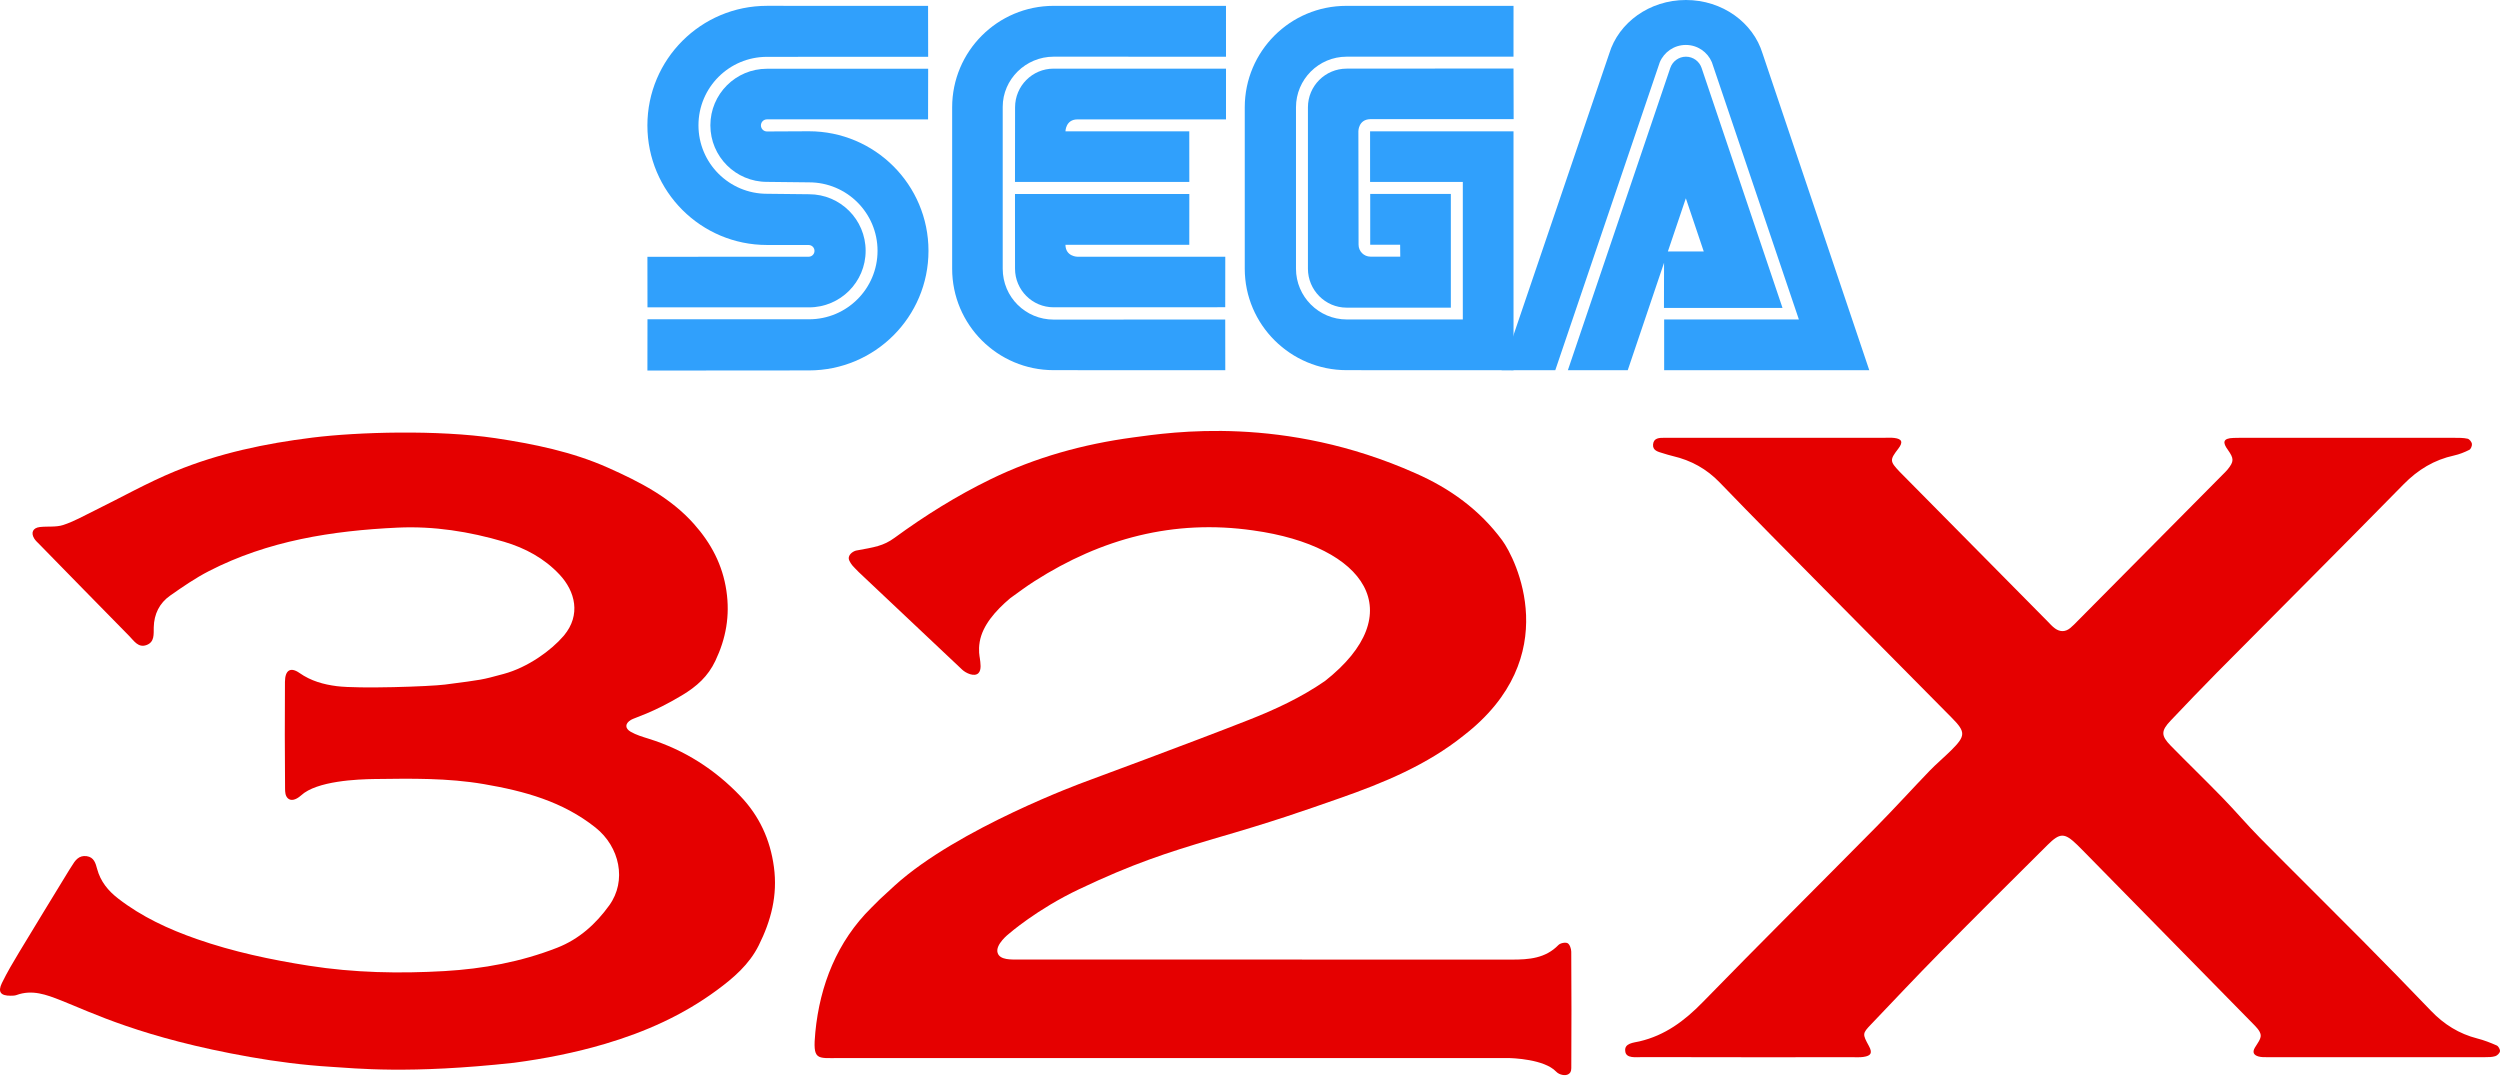
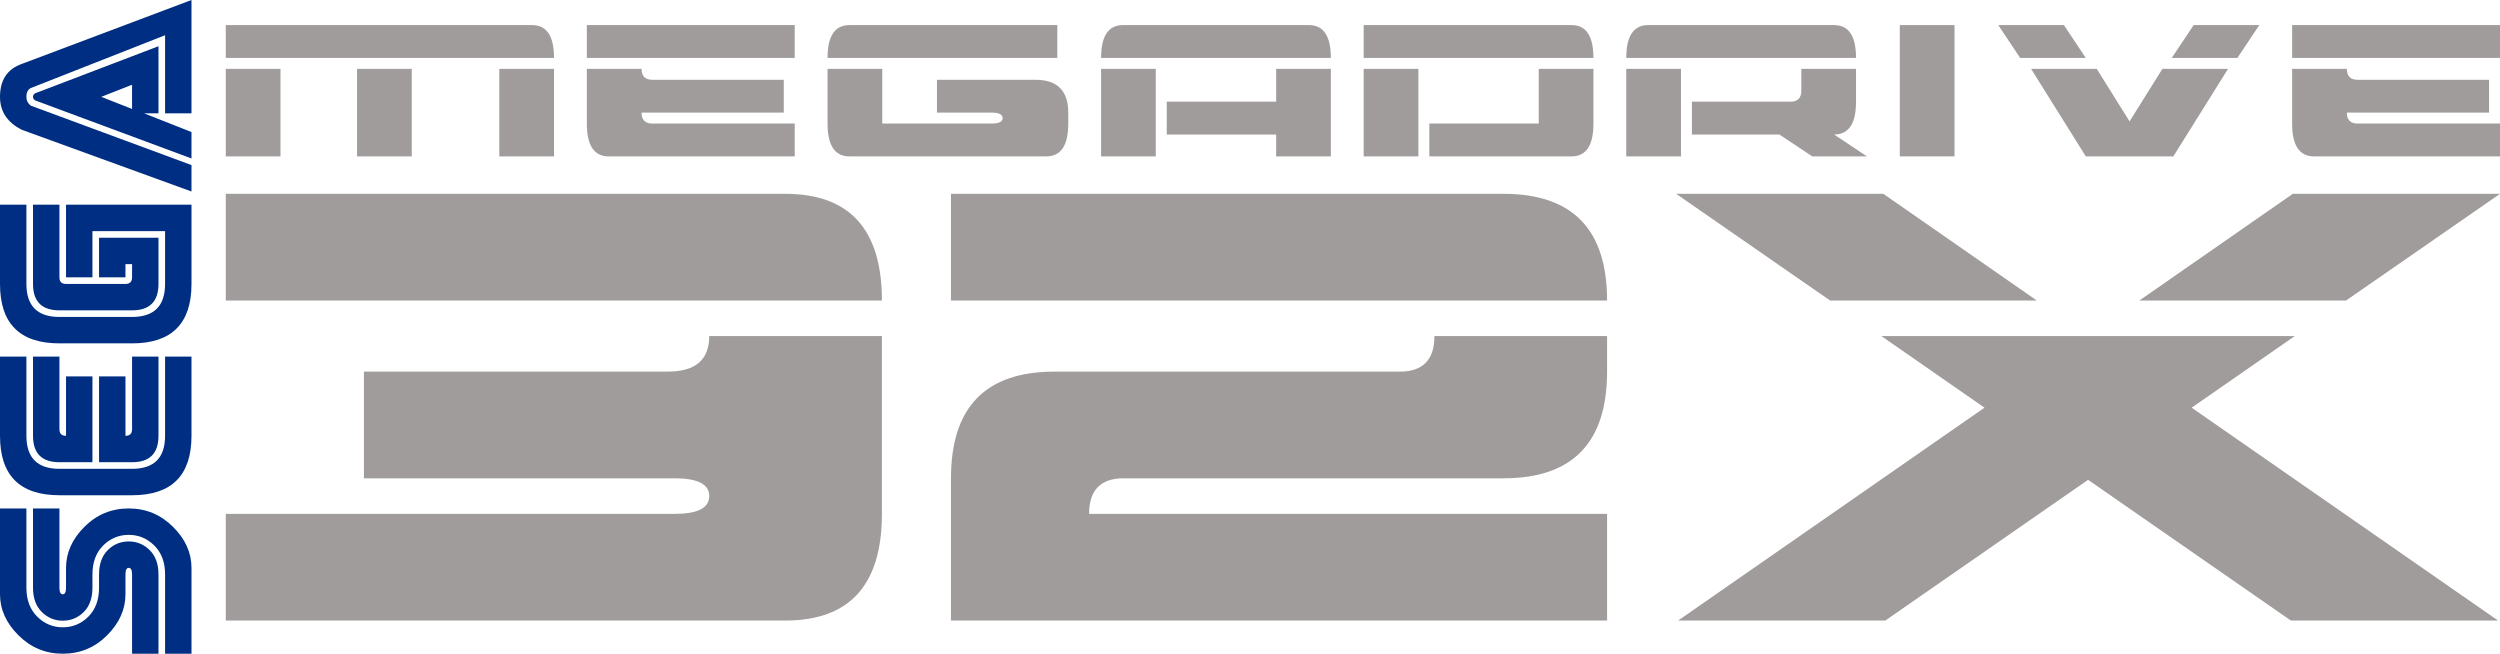
- <svg xmlns="http://www.w3.org/2000/svg" version="1.2" baseProfile="tiny" id="Ebene_1" x="0px" y="0px" width="477.948px" height="205.537px" viewBox="43.869 -10.908 477.948 205.537" xml:space="preserve">
-   <path fill="#E50000" d="M341.373,193.968c-2.26-2.385-8.34-2.6-9.285-2.6c-42.588,0-85.173-0.002-127.765,0.002  c-4.329,0-5.108,0.532-4.578-4.957c0.868-8.979,4.167-17.322,10.688-23.765c1.249-1.271,1.666-1.7,4.52-4.287  c12.092-10.957,36.182-19.743,36.182-19.743s20.159-7.443,31.479-11.897c5.085-2,10.05-4.31,14.578-7.445  c16.421-12.943,7.894-25.789-13.755-28.781c-15.163-2.17-28.978,1.533-41.748,9.677c-1.667,1.063-3.074,2.125-4.684,3.281  c-2.856,2.414-5.307,5.229-5.836,8.34c-0.286,1.681-0.013,2.838,0.021,3.112c0.108,0.871,0.375,2.25-0.272,2.884  c-0.778,0.76-2.394-0.002-3.111-0.681c-6.58-6.219-13.172-12.424-19.759-18.637c-0.412-0.389-1.173-1.221-1.173-1.221  s-0.72-0.834-0.745-1.406c-0.029-0.644,0.604-1.249,1.36-1.485c3.589-0.661,5.245-0.873,7.399-2.448  c5.797-4.237,11.855-8.025,18.325-11.18c8.651-4.219,17.747-6.726,27.272-8.01c7.325-0.988,28.84-4.338,53.973,6.837  c6.629,2.907,12.313,7.024,16.598,12.831c2.535,3.437,12.096,22.281-7.383,37.333c-6.963,5.588-15.273,9.038-23.674,11.971  c-7.188,2.511-12.465,4.396-24.227,7.795c-8.931,2.658-15.342,4.736-25.563,9.585c-8.129,3.856-13.465,8.543-13.465,8.543  s-2.662,2.053-2.147,3.659c0.446,1.394,2.668,1.254,3.975,1.257c31.445,0.02,62.892,0.014,94.337,0.016  c3.254,0,6.408-0.229,8.893-2.784c0.361-0.373,1.318-0.574,1.75-0.356c0.414,0.207,0.703,1.061,0.707,1.633  c0.049,7.365,0.051,14.894,0.008,22.258c-0.006,0.716-0.24,0.972-0.596,1.179C343.134,194.789,341.994,194.623,341.373,193.968z" />
-   <path fill="#E50000" d="M107.1,193.042c-5.159-0.315-10.332-0.979-15.427-1.879c-20.739-3.656-30.385-8.554-36.174-10.826  c-2.766-1.086-5.47-2.114-8.476-1.012c-0.343,0.127-0.745,0.12-1.121,0.127c-1.911,0.021-2.496-0.722-1.666-2.427  c0.989-2.032,2.148-3.985,3.317-5.926c3.167-5.252,6.376-10.479,9.57-15.718c0.147-0.239,0.315-0.471,0.46-0.715  c0.651-1.09,1.366-2.101,2.858-1.892c1.403,0.197,1.706,1.354,2,2.451c0.642,2.388,2.099,4.166,4.016,5.647  c4.536,3.511,9.659,5.873,15.033,7.748c6.969,2.431,14.143,3.953,21.429,5.097c8.627,1.354,17.299,1.526,25.961,1.024  c7.342-0.427,14.576-1.752,21.498-4.457c4.213-1.646,7.409-4.552,9.968-8.103c3.395-4.711,2.004-11.188-2.622-14.871  c-6.284-5.002-13.592-6.979-21.333-8.31c-6.96-1.192-13.912-1.065-20.879-0.976c-3.271,0.043-11.09,0.354-14.087,3.136  c-1.104,0.972-1.979,1.045-2.504,0.571c-0.525-0.476-0.548-1.228-0.554-1.885c-0.059-6.801-0.066-13.604-0.021-20.401  c0.015-2.228,1.054-2.902,2.78-1.693c2.18,1.527,4.599,2.195,7.125,2.519c4.196,0.539,17.892,0.063,20.69-0.303  c7.481-0.978,6.828-0.859,11.194-2.029c4.673-1.252,9.131-4.531,11.458-7.242c0.038-0.043,0.076-0.088,0.113-0.133  c3.244-3.908,2.154-8.406-0.864-11.627c-2.898-3.09-6.541-5.069-10.597-6.267c-6.647-1.96-13.456-3.032-20.365-2.707  c-12.507,0.588-24.774,2.497-36.083,8.316c-2.589,1.332-5.016,3.008-7.407,4.686c-2.042,1.433-3.07,3.531-3.128,6.056  c-0.03,1.313,0.18,2.815-1.379,3.389c-1.573,0.578-2.388-0.791-3.285-1.701c-5.76-5.852-11.496-11.727-17.238-17.598  c-0.33-0.337-0.698-0.658-0.942-1.053c-0.694-1.123-0.267-2.054,1.063-2.208c1.488-0.172,3.082,0.063,4.464-0.387  c2.042-0.665,3.952-1.753,5.895-2.707c5.165-2.533,10.195-5.386,15.502-7.57c8.405-3.458,17.25-5.316,26.285-6.437  c8.648-1.073,23.906-1.519,34.944,0.111c7.378,1.115,14.691,2.597,21.539,5.649c6.041,2.692,11.94,5.698,16.45,10.779  c3.26,3.672,5.449,7.775,6.183,12.751c0.704,4.77-0.081,9.127-2.12,13.406c-1.404,2.947-3.504,4.855-6.393,6.588  c-5.668,3.398-9.024,4.248-9.741,4.686c-1.14,0.693-1.19,1.617-0.027,2.283c1.046,0.6,2.248,0.953,3.413,1.316  c6.821,2.129,12.679,5.873,17.563,11.002c3.567,3.744,5.68,8.23,6.39,13.535c0.726,5.434-0.549,10.236-2.896,14.957  c-1.827,3.676-4.856,6.262-8.043,8.605c-6.444,4.744-13.622,7.955-21.316,10.232c-5.727,1.692-11.531,2.842-17.409,3.619  C122.068,194.468,111.803,193.33,107.1,193.042z" />
-   <path fill="#E50000" d="M383.914,72.788c6.705,0,13.41,0,20.117,0.001c0.66,0,1.328-0.05,1.98,0.028  c1.494,0.178,1.725,0.81,0.787,2.032c-1.676,2.182-1.662,2.417,0.246,4.435c0.063,0.069,0.133,0.134,0.199,0.201  c9.355,9.465,18.715,18.931,28.074,28.396c0.465,0.471,0.9,0.98,1.438,1.361c0.939,0.676,1.945,0.689,2.869-0.055  c0.514-0.412,0.969-0.898,1.434-1.369c9.24-9.318,18.48-18.639,27.719-27.961c0.334-0.335,0.682-0.659,0.977-1.026  c1.232-1.531,1.203-2.073,0.053-3.714c-1.035-1.398-1.035-2.249,1.076-2.302c0.461-0.012,0.939-0.026,1.412-0.026  c13.6,0,27.199-0.003,40.799,0.005c0.844,0,1.711-0.01,2.525,0.169c0.348,0.076,0.771,0.6,0.83,0.971  c0.057,0.367-0.199,1.01-0.504,1.162c-0.918,0.461-1.902,0.855-2.906,1.075c-3.807,0.832-6.908,2.712-9.66,5.516  c-11.838,12.063-23.799,24.004-35.695,36.012c-2.982,3.016-5.918,6.092-8.842,9.17c-1.85,1.945-1.854,2.863,0.021,4.781  c3.295,3.36,6.68,6.633,9.959,10.008c2.43,2.5,4.688,5.17,7.137,7.648c6.508,6.582,13.096,13.082,19.613,19.652  c4.387,4.422,8.736,8.881,13.047,13.377c2.482,2.594,5.373,4.4,8.861,5.293c1.271,0.322,2.514,0.807,3.715,1.338  c0.326,0.146,0.666,0.764,0.617,1.109c-0.051,0.355-0.516,0.813-0.891,0.932c-0.613,0.193-1.301,0.195-1.955,0.195  c-13.883,0.01-27.766,0.008-41.648,0.002c-0.563,0-1.15,0.012-1.684-0.141c-0.883-0.252-1.217-0.783-0.67-1.699  c0.459-0.771,1.186-1.648,1.102-2.402c-0.092-0.801-0.914-1.588-1.559-2.242c-10.768-10.99-21.557-21.961-32.342-32.934  c-0.396-0.404-0.795-0.809-1.203-1.201c-2.383-2.303-3.256-2.332-5.643,0.043c-6.896,6.857-13.801,13.715-20.633,20.641  c-4.438,4.498-8.764,9.107-13.129,13.679c-1.645,1.722-1.645,1.831-0.395,4.114c0.713,1.305,0.443,1.879-1.045,2.092  c-0.646,0.094-1.316,0.057-1.98,0.057c-13.41,0.002-26.818,0.018-40.229-0.023c-1.205-0.004-3.223,0.324-3.326-1.143  c-0.211-1.533,1.641-1.611,2.729-1.867c4.883-1.143,8.611-3.928,12.064-7.471c11.008-11.291,22.199-22.398,33.279-33.619  c3.439-3.484,6.729-7.119,10.127-10.645c1.311-1.355,2.764-2.568,4.104-3.896c2.799-2.777,2.811-3.518,0.117-6.236  c-8.166-8.26-16.348-16.498-24.508-24.762c-6.633-6.715-13.291-13.408-19.84-20.205c-2.521-2.617-5.482-4.244-8.967-5.059  c-0.643-0.15-1.273-0.349-1.904-0.544c-0.896-0.277-2.004-0.489-1.881-1.71c0.125-1.243,1.217-1.243,2.188-1.241  c0.568,0.001,1.135-0.002,1.701-0.002C370.501,72.788,377.208,72.788,383.914,72.788z" />
-   <path id="path2898_1_" fill="#30A0FC" d="M167.641,59.933l30.873-0.025c12.627,0,22.862-10.233,22.862-22.861  c0-12.625-10.234-22.86-22.862-22.86l-8.016,0.039c-0.64,0-1.156-0.519-1.156-1.156c0-0.643,0.517-1.16,1.156-1.16l30.798,0.004  l0.018-9.678h-30.823c-5.974,0-10.814,4.842-10.814,10.813c0,5.974,4.84,10.814,10.814,10.814l8.056,0.09  c7.23,0,13.09,5.859,13.09,13.087c0,7.232-5.859,13.092-13.09,13.092h-30.894L167.641,59.933" />
-   <path id="path2900_1_" fill="#30A0FC" d="M167.653,47.853h30.894c5.974,0,10.814-4.84,10.814-10.814  c0-5.969-4.841-10.812-10.814-10.812l-8.056-0.088c-7.23,0-13.09-5.858-13.09-13.091c0-7.228,5.86-13.088,13.09-13.088l30.823-0.014  l-0.018-9.73l-30.798-0.01c-12.626,0-22.861,10.236-22.861,22.864c0,12.624,10.234,22.858,22.861,22.858l7.969,0.007  c0.618,0,1.117,0.499,1.117,1.119c0,0.617-0.499,1.119-1.117,1.119l-30.826,0.011L167.653,47.853" />
-   <path id="path2902_1_" fill="#30A0FC" d="M245.302,50.192c-5.348,0-9.735-4.285-9.735-9.733V9.513c0-5.247,4.387-9.585,9.735-9.585  l32.953,0.009l-0.002-9.719l-32.95-0.007c-10.717,0-19.402,8.688-19.402,19.401v30.847c0,10.713,8.686,19.399,19.402,19.399  l32.815,0.014l-0.011-9.693L245.302,50.192" />
-   <path id="path2904_1_" fill="#30A0FC" d="M237.929,9.612c0-4.085,3.285-7.398,7.374-7.398h32.953l-0.002,9.703h-28.39  c-2.275,0.001-2.302,2.287-2.302,2.287h23.673l0.007,9.672h-33.33L237.929,9.612" />
-   <path id="path2906_1_" fill="#30A0FC" d="M245.302,47.84c-4.077,0-7.382-3.307-7.382-7.381l-0.007-14.273h33.33l-0.007,9.701H247.56  c0.028,2.284,2.303,2.287,2.303,2.287h28.255l-0.011,9.654L245.302,47.84" />
-   <path id="path2908_1_" fill="#30A0FC" d="M301.343,50.167c-5.349,0-9.709-4.361-9.709-9.708V9.612c0-5.345,4.334-9.683,9.683-9.683  l31.903-0.006l0.004-9.709l-31.982-0.002c-10.716,0-19.401,8.688-19.401,19.401v30.847c0,10.713,8.763,19.399,19.477,19.399  l31.907,0.014l-0.003-45.679H305.8v9.682h17.729v26.294L301.343,50.167" />
-   <path id="path2910_1_" fill="#30A0FC" d="M293.917,40.459c0,4.084,3.313,7.449,7.399,7.449l19.925,0.001V26.165h-15.417v9.714h5.722  l0.023,2.286l-5.693-0.008c-1.257,0-2.277-1.021-2.277-2.278l-0.035-21.698c0,0-0.006-2.262,2.287-2.31h27.396l-0.026-9.682  l-31.904,0.024c-4.086,0-7.398,3.313-7.398,7.398V40.459" />
-   <path id="path2912_1_" fill="#30A0FC" d="M363.203,2.053c0.429-1.234,1.604-2.122,2.983-2.122c1.382,0,2.56,0.892,2.985,2.128  l15.476,45.899h-22.664l0.024-10.794h7.582l-3.421-10.163l-11.106,32.862h-11.447L363.203,2.053" />
-   <path id="path2914_1_" fill="#30A0FC" d="M387.777,50.17H362.02v9.694h39.215L380.836-0.673  c-1.787-5.902-7.671-10.235-14.656-10.235c-6.979,0-12.86,4.33-14.651,10.223l-20.588,60.548h10.268l19.972-58.86  c0.817-1.948,2.738-3.318,4.983-3.318c2.241,0,4.158,1.359,4.977,3.3L387.777,50.17" />
+ <svg xmlns="http://www.w3.org/2000/svg" enable-background="new 0 0 288.411 75.415" viewBox="0 0 288.411 75.415">
+   <g fill="#a09c9b">
+     <path d="m26.048 6.682v-3.787h35.342c1.684 0 2.524 1.262 2.524 3.787zm0 11.36v-10.098h6.311v10.098zm15.146 0v-10.098h6.311v10.098zm16.409 0v-10.098h6.311v10.098z" />
+     <path d="m67.701 6.682v-3.787h23.982v3.787zm0 7.573v-6.311h6.311c0 .843.421 1.262 1.262 1.262h15.147v3.787h-16.409c0 .843.421 1.262 1.262 1.262h16.409v3.787h-21.457c-1.684 0-2.525-1.262-2.525-3.787z" />
+     <path d="m95.47 6.682c0-2.524.841-3.787 2.524-3.787h23.982v3.787zm0 7.573v-6.311h6.311v6.311h12.622c.841 0 1.262-.212 1.262-.631s-.422-.631-1.262-.631h-6.311v-3.787h11.36c2.524 0 3.787 1.262 3.787 3.787v1.262c0 2.524-.841 3.787-2.524 3.787h-22.72c-1.684 0-2.525-1.262-2.525-3.787z" />
+     <path d="m127.026 6.682c0-2.524.841-3.787 2.524-3.787h21.458c1.684 0 2.524 1.262 2.524 3.787zm0 11.36v-10.098h6.311v10.098zm20.196 0v-2.524h-12.622v-3.787h12.622v-3.787h6.311v10.098z" />
+     <path d="m157.32 6.682v-3.787h23.982c1.684 0 2.524 1.262 2.524 3.787zm0 11.36v-10.098h6.311v10.098zm23.982 0h-16.409v-3.787h12.622v-6.311h6.311v6.311c0 2.525-.84 3.787-2.524 3.787z" />
+     <path d="m187.613 6.682c0-2.524.841-3.787 2.524-3.787h21.458c1.684 0 2.524 1.262 2.524 3.787zm0 11.36v-10.098h6.311v10.098zm7.574-2.525v-3.787h11.36c.841 0 1.262-.419 1.262-1.262v-2.524h6.311v3.787c0 2.524-.841 3.787-2.524 3.787l3.787 2.524h-6.311l-3.787-2.524h-10.098z" />
+     <path d="m219.169 18.042v-15.147h6.311v15.147z" />
+     <path d="m233.053 6.682-2.524-3.787h7.573l2.524 3.787zm7.574 11.36-6.311-10.098h7.573l3.787 6.059 3.787-6.059h7.573l-6.311 10.098zm9.917-11.36 2.524-3.787h7.573l-2.524 3.787z" />
+     <path d="m264.429 6.682v-3.787h23.982v3.787zm0 7.573v-6.311h6.311c0 .843.421 1.262 1.262 1.262h15.147v3.787h-16.409c0 .843.421 1.262 1.262 1.262h16.409v3.787h-21.458c-1.683 0-2.524-1.262-2.524-3.787z" />
+     <path d="m26.048 34.667v-12.306h64.538c7.436 0 11.155 4.102 11.155 12.307h-75.693zm0 36.921v-12.307h51.79c2.655 0 3.984-.685 3.984-2.051s-1.329-2.051-3.984-2.051h-35.855v-12.307h35.058c3.187 0 4.781-1.366 4.781-4.102h19.919v20.511c0 8.205-3.719 12.307-11.155 12.307z" />
+     <path d="m109.708 34.667v-12.306h63.741c7.968 0 11.951 4.102 11.951 12.307h-75.692zm0 20.512c0-8.205 3.984-12.307 11.951-12.307h39.838c2.655 0 3.984-1.366 3.984-4.102h19.919v4.102c0 8.205-3.984 12.307-11.951 12.307h-43.822c-2.655 0-3.984 1.366-3.984 4.102h59.757v12.307h-75.693v-16.409z" />
+     <path d="m211.125 34.667-17.757-12.307h23.903l17.7 12.307zm53.156 36.921-23.391-16.234-23.391 16.233h-23.903l35.342-24.555-11.895-8.263h47.692l-11.895 8.263 35.342 24.555h-23.901zm.227-49.227h23.903l-17.757 12.307h-23.846z" />
+   </g>
+   <path d="m7.237 75.415c-1.981 0-3.682-.707-5.104-2.12s-2.133-2.992-2.133-4.736v-9.903h3.047v9.141c0 1.405.414 2.518 1.244 3.339s1.811 1.232 2.946 1.232c1.15 0 2.137-.41 2.959-1.232.82-.821 1.231-1.934 1.231-3.339v-1.524c0-1.202.334-2.137 1.004-2.806.668-.669 1.477-1.003 2.424-1.003.932 0 1.734.334 2.412 1.003s1.016 1.604 1.016 2.806v9.141h-3.047v-9.141c0-.508-.127-.762-.381-.762s-.381.254-.381.762v2.285c0 1.743-.707 3.322-2.121 4.736-1.413 1.414-3.118 2.121-5.116 2.121zm0-3.809c-.932 0-1.734-.334-2.412-1.003s-1.016-1.603-1.016-2.805v-9.141h3.047v9.141c0 .508.127.762.381.762s.381-.254.381-.762v-2.285c0-1.743.707-3.322 2.121-4.736 1.412-1.413 3.117-2.12 5.116-2.12 1.981 0 3.682.707 5.104 2.12s2.133 2.992 2.133 4.736v9.903h-3.047v-9.141c0-1.405-.414-2.518-1.244-3.339s-1.811-1.232-2.946-1.232c-1.15 0-2.137.41-2.959 1.232-.82.821-1.231 1.934-1.231 3.339v1.524c0 1.202-.334 2.137-1.004 2.806-.668.667-1.477 1.001-2.424 1.001z" fill="#002e82" />
+   <path d="m6.856 57.133c-4.571 0-6.856-2.286-6.856-6.856v-9.141h3.047v9.141c0 2.539 1.27 3.809 3.809 3.809h8.379c2.539 0 3.809-1.27 3.809-3.809v-9.141h3.047v9.141c0 4.571-2.285 6.856-6.856 6.856zm3.809-3.809h-3.809c-2.031 0-3.047-1.016-3.047-3.047v-9.141h3.047v8.379c0 .508.254.762.762.762v-6.856h3.047zm.762 0v-9.903h3.047v6.856c.508 0 .762-.254.762-.762v-8.379h3.047v9.141c0 2.031-1.016 3.047-3.047 3.047z" fill="#002e82" />
+   <path d="m6.856 39.612c-4.571 0-6.856-2.285-6.856-6.856v-9.141h3.047v9.141c0 2.539 1.27 3.809 3.809 3.809h8.379c2.539 0 3.809-1.27 3.809-3.809v-6.094h-8.379v5.332h-3.047v-8.379h14.474v9.141c0 4.571-2.285 6.856-6.856 6.856zm0-3.809c-2.031 0-3.047-1.016-3.047-3.047v-9.141h3.047v8.379c0 .508.254.762.762.762h6.856c.508 0 .762-.254.762-.762v-1.524h-.762v1.524h-3.047v-4.571h6.856v5.332c0 2.031-1.016 3.047-3.047 3.047h-8.38z" fill="#002e82" />
+   <path d="m19.044 13.077v-9.014l-15.489 6.094c-.338.169-.508.508-.508 1.016 0 .423.17.762.508 1.016l18.536 6.856v3.047l-19.552-7.11c-1.693-.847-2.539-2.117-2.539-3.809 0-1.946.846-3.216 2.539-3.809l19.552-7.364v13.077zm-.762 0h-1.651l5.459 2.158v3.047l-17.773-6.602c-.338-.085-.508-.254-.508-.508s.17-.423.508-.508l13.966-5.332v7.745zm-6.602-1.904 3.555 1.397v-2.794z" fill="#002e82" />
</svg>
